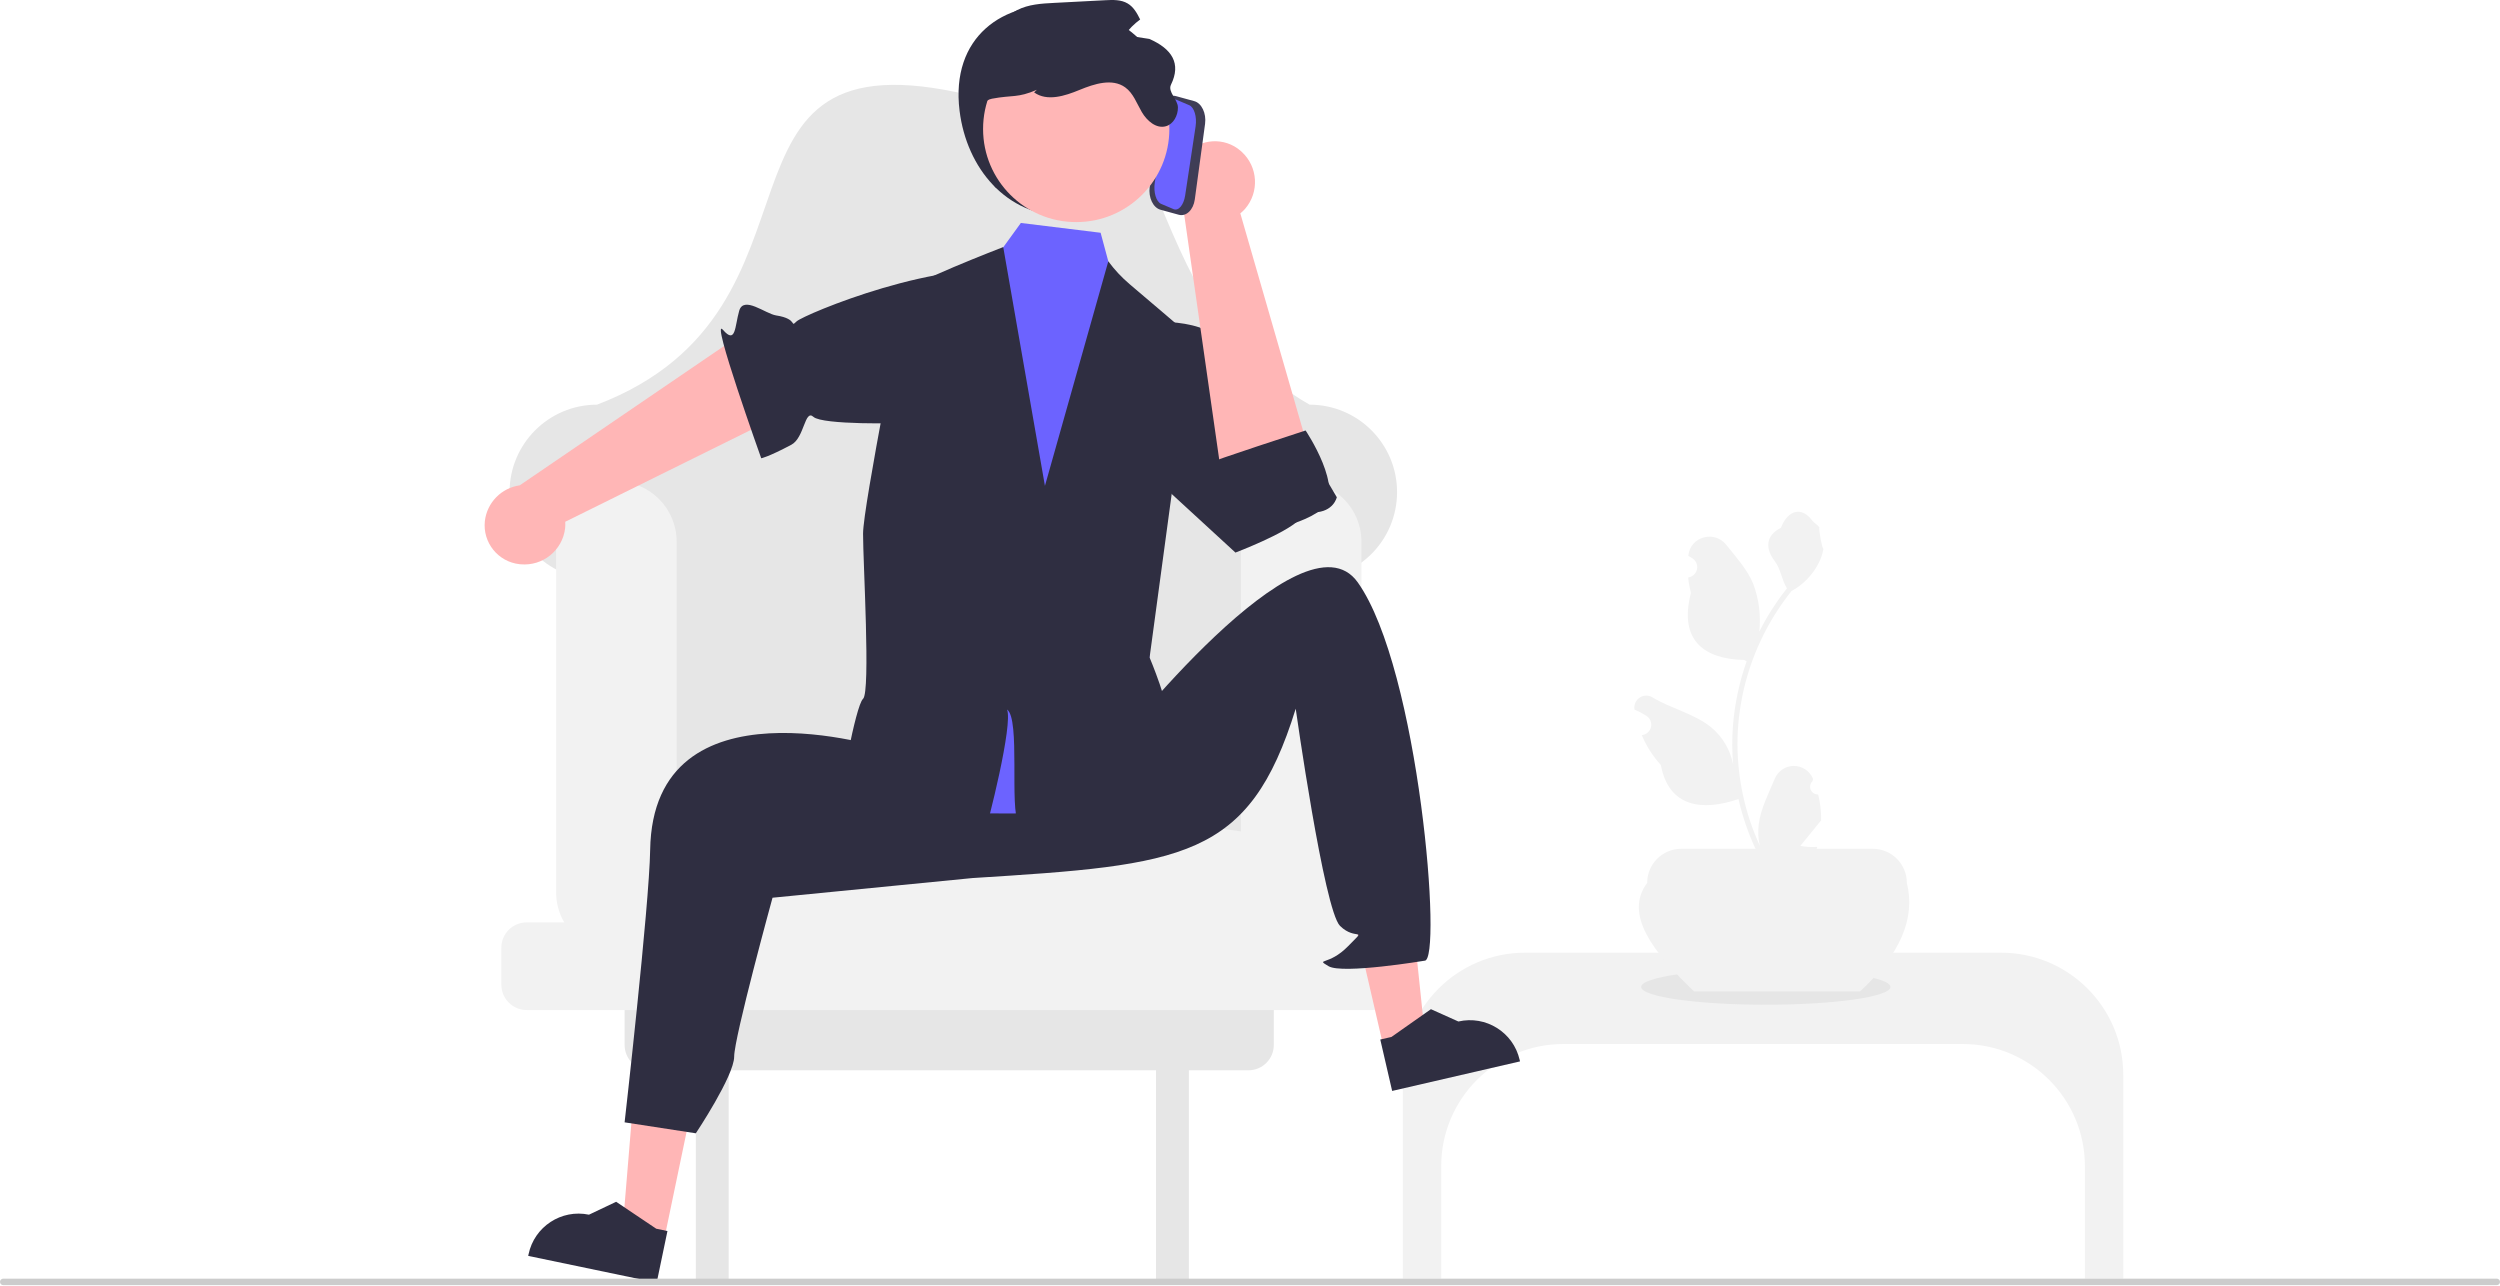
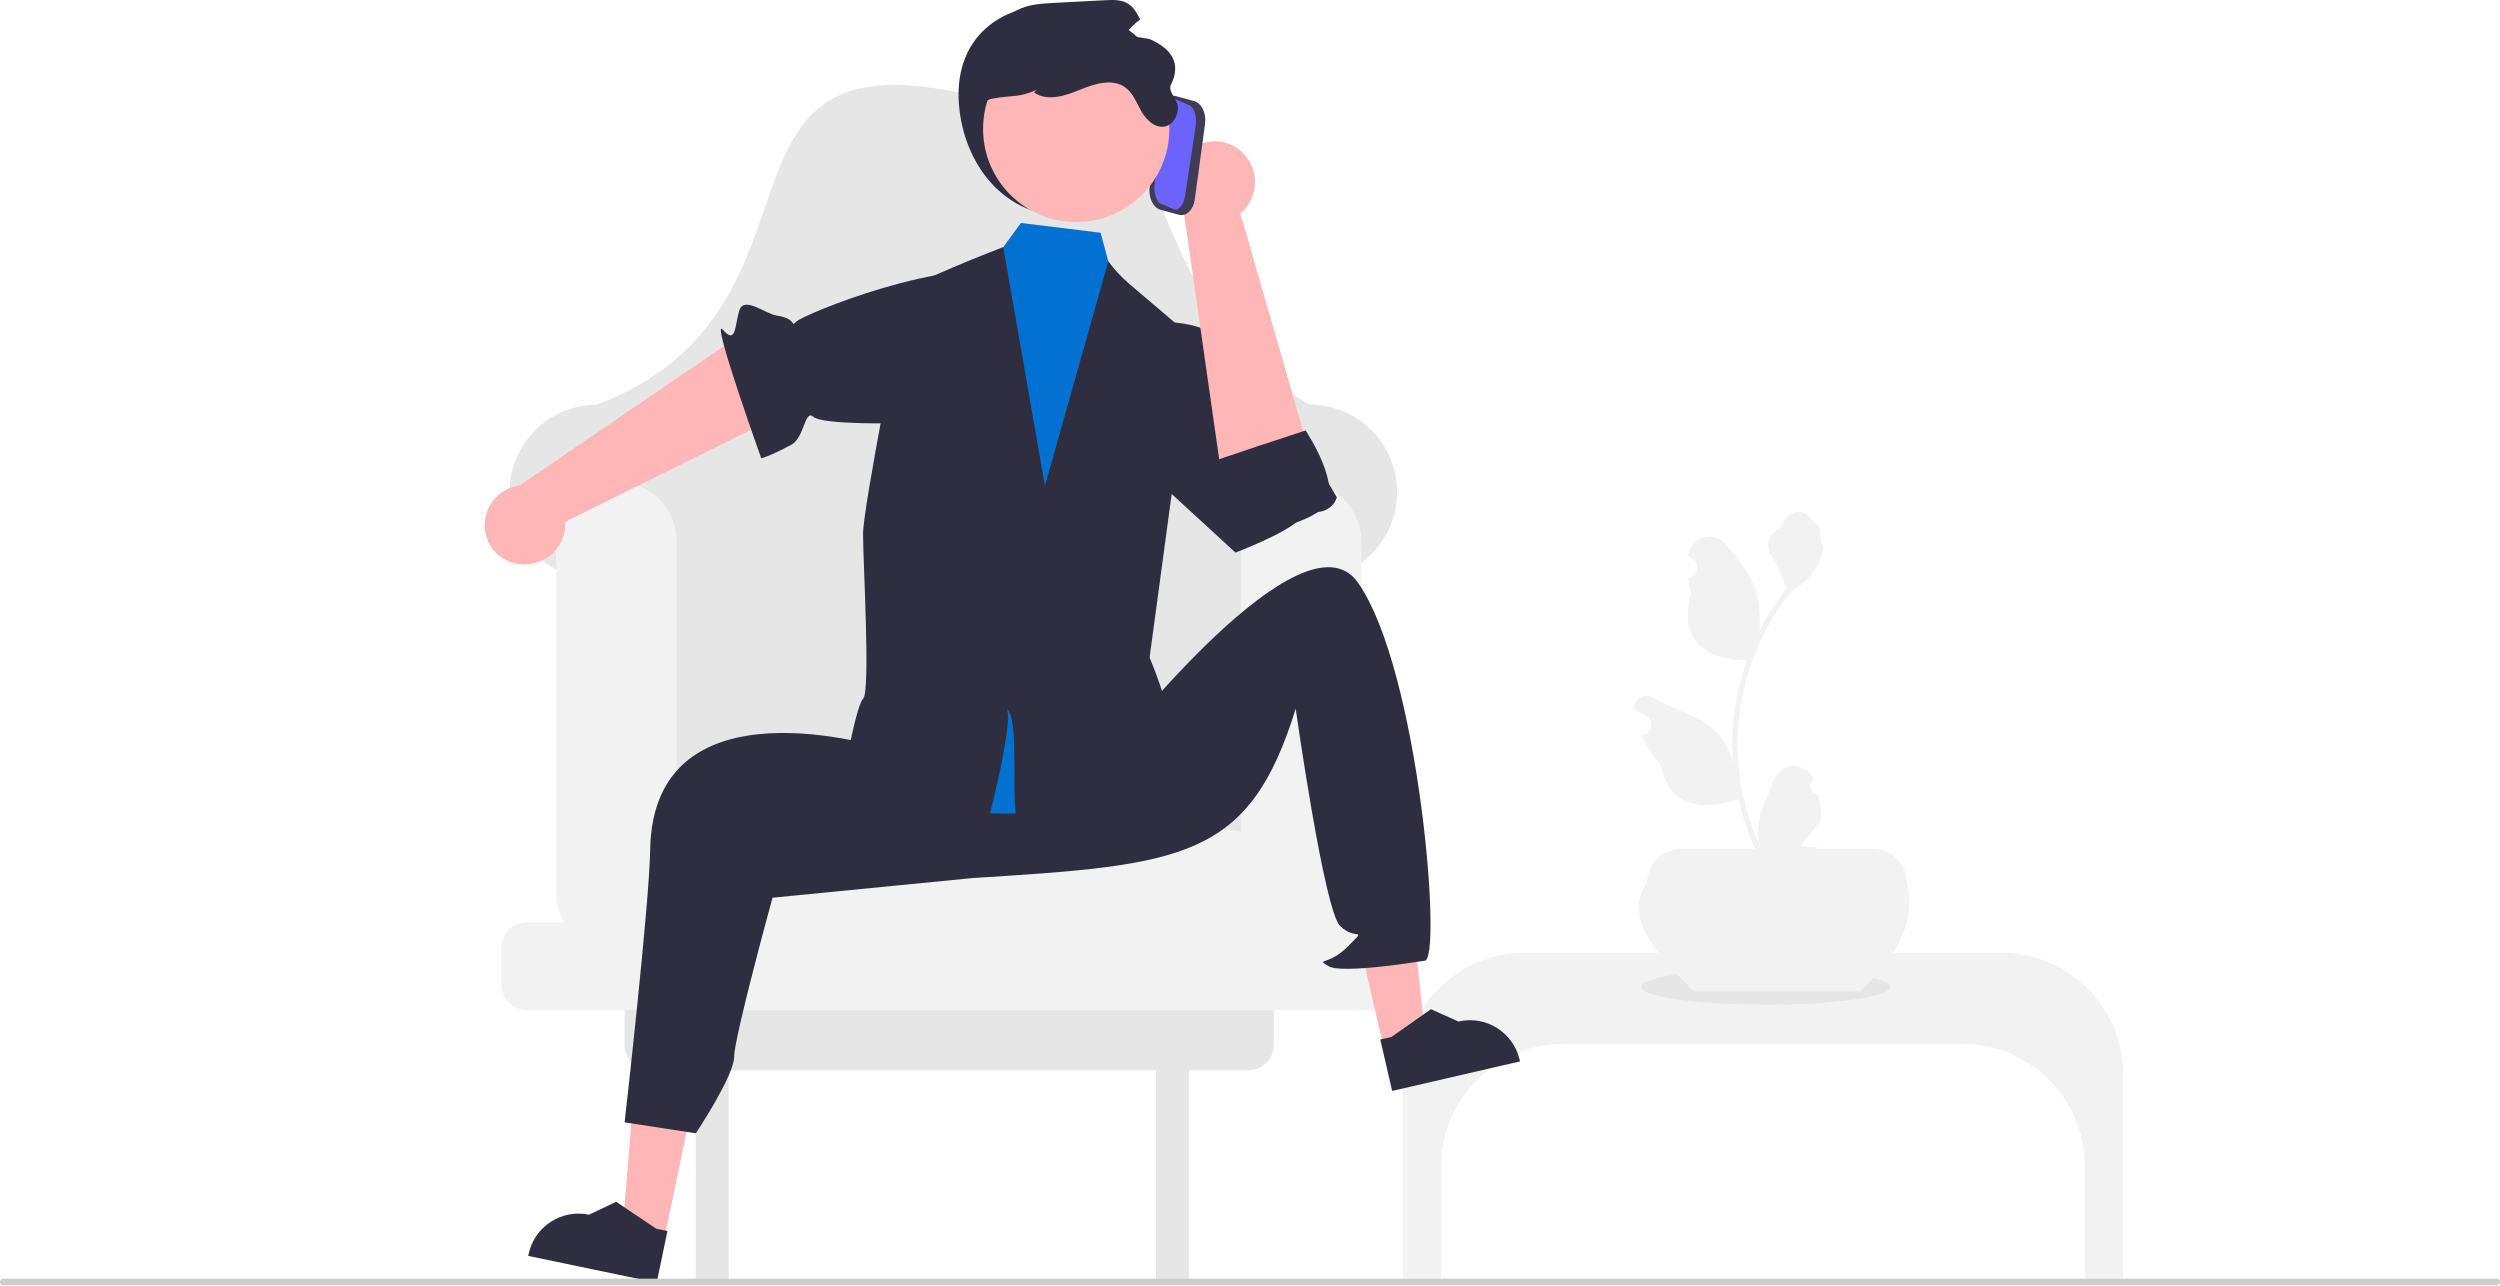
<svg xmlns="http://www.w3.org/2000/svg" data-name="Layer 1" width="912.67" height="469.17" viewBox="0 0 912.67 469.17">
  <path d="M807.073,505.272a2.807,2.807,0,0,1-2.035-4.866l.192-.765q-.038-.092-.076-.184a7.539,7.539,0,0,0-13.907.052c-2.275,5.478-5.17,10.966-5.883,16.758a22.304,22.304,0,0,0,.392,7.671,89.42,89.42,0,0,1-8.134-37.139,86.309,86.309,0,0,1,.535-9.628q.444-3.931,1.231-7.807a90.455,90.455,0,0,1,17.938-38.337,24.073,24.073,0,0,0,10.012-10.387,18.363,18.363,0,0,0,1.67-5.018c-.487.064-1.838-7.359-1.47-7.815-.679-1.031-1.895-1.543-2.637-2.549-3.689-5.002-8.773-4.129-11.426,2.669-5.669,2.861-5.724,7.606-2.245,12.169,2.213,2.903,2.517,6.832,4.459,9.94-.2.256-.408.503-.607.759a91.039,91.039,0,0,0-9.502,15.054,37.846,37.846,0,0,0-2.259-17.579c-2.163-5.217-6.216-9.611-9.786-14.122-4.288-5.418-13.08-3.053-13.836,3.814q-.011.1-.021.199.795.449,1.557.952a3.808,3.808,0,0,1-1.535,6.93l-.078.012a37.89,37.89,0,0,0,.999,5.665c-4.58,17.71,5.307,24.16,19.424,24.45.312.16.615.32.927.471a92.924,92.924,0,0,0-5.002,23.539,88.135,88.135,0,0,0,.064,14.231l-.024-.168a23.289,23.289,0,0,0-7.95-13.448c-6.118-5.026-14.762-6.877-21.363-10.916a4.371,4.371,0,0,0-6.694,4.252q.013.088.027.176a25.578,25.578,0,0,1,2.868,1.382q.795.449,1.557.952a3.808,3.808,0,0,1-1.535,6.93l-.078.012c-.056.008-.104.016-.16.024a37.923,37.923,0,0,0,6.975,10.923c2.863,15.46,15.162,16.927,28.318,12.425h.008a92.897,92.897,0,0,0,6.24,18.218h22.293c.08-.248.152-.503.224-.751a25.329,25.329,0,0,1-6.169-.367c1.654-2.03,3.308-4.075,4.962-6.105a1.386,1.386,0,0,0,.104-.12c.839-1.039,1.686-2.069,2.525-3.108l0-.001a37.102,37.102,0,0,0-1.087-9.451Z" transform="translate(-143.3248 -215.2421)" fill="#f2f2f2" />
  <path d="M873.837,563.039h-173.748a44.626,44.626,0,0,0-44.626,44.626v74.374h14V640.999a44.626,44.626,0,0,1,44.626-44.626H859.837a44.626,44.626,0,0,1,44.626,44.626v41.039h14v-74.374A44.626,44.626,0,0,0,873.837,563.039Z" transform="translate(-143.3248 -215.2421)" fill="#f2f2f2" />
  <ellipse cx="644.638" cy="360.297" rx="45.5" ry="6.5" fill="#e6e6e6" />
  <path d="M822.36,577.169H761.755c-14.961-14.338-25.658-28.156-17.094-39.626a12.432,12.432,0,0,1,12.432-12.432h69.928a12.432,12.432,0,0,1,12.432,12.432C842.714,550.612,836.889,563.823,822.36,577.169Z" transform="translate(-143.3248 -215.2421)" fill="#f2f2f2" />
  <path d="M621.42,362.973c-72.308-41.02-44.641-146.65-124.071-113-103.142-24.562-44.515,78.033-136.071,113a31.929,31.929,0,0,0-31.929,31.929v0a31.929,31.929,0,0,0,33.051,31.909l11.949-.42v100.583h234V426.39l11.949.42a31.929,31.929,0,0,0,33.051-31.909v-0A31.929,31.929,0,0,0,621.42,362.973Z" transform="translate(-143.3248 -215.2421)" fill="#e6e6e6" />
  <path d="M599.097,573.973H380.601a9.252,9.252,0,0,0-9.252,9.252v13.496a9.252,9.252,0,0,0,9.252,9.252h16.748v78h12v-78h156v78h12v-78h21.748a9.252,9.252,0,0,0,9.252-9.252v-13.496A9.252,9.252,0,0,0,599.097,573.973Z" transform="translate(-143.3248 -215.2421)" fill="#e6e6e6" />
  <path d="M644.097,551.973h-6.699a21.89,21.89,0,0,0,2.95-11V412.973a22,22,0,0,0-44,0V518.767c-164.694-23.133-57.365-22.899-206,.736V412.973a22,22,0,0,0-44,0V540.973a21.89,21.89,0,0,0,2.95,11H335.601a9.252,9.252,0,0,0-9.252,9.252v13.496a9.252,9.252,0,0,0,9.252,9.252h308.496a9.252,9.252,0,0,0,9.252-9.252v-13.496A9.252,9.252,0,0,0,644.097,551.973Z" transform="translate(-143.3248 -215.2421)" fill="#f2f2f2" />
  <path d="M333.397,421.248a14.981,14.981,0,0,0,16.237-13.152,14.373,14.373,0,0,0,.047-2.375l91.611-45.325-22.255-26.594-85.958,58.614a14.94,14.94,0,0,0-12.749,13.043,14.297,14.297,0,0,0,12.676,15.752Q333.201,421.232,333.397,421.248Z" transform="translate(-143.3248 -215.2421)" fill="#ffb6b6" />
  <path d="M534.703,338.994s8.897-17.652-18.882-24.058-79.065,15.164-81.674,17.627.78-.883-7.473-2.166c-3.963-.616-11.873-7.321-13.497-1.679s-1.175,12.417-5.929,6.933,13.977,46.893,13.977,46.893,2.418-.388,10.986-4.931c4.812-2.551,4.863-13.145,8.083-10.182s31.845,2.46,33.454,2.07,8.822-13.671,8.822-13.671Z" transform="translate(-143.3248 -215.2421)" fill="#2f2e41" />
  <polygon points="242.511 452.241 227.26 449.061 232.263 388.722 254.773 393.414 242.511 452.241" fill="#ffb6b6" />
  <path d="M383.057,683.505l-46.9-9.775.124-.593a18.648,18.648,0,0,1,22.059-14.451l.001 0,9.921-4.714,14.63,9.831,4.094.853Z" transform="translate(-143.3248 -215.2421)" fill="#2f2e41" />
  <polygon points="505.105 382.304 520.285 378.798 513.985 318.58 491.582 323.754 505.105 382.304" fill="#ffb6b6" />
  <path d="M651.552,613.505l46.679-10.781-.136-.59a18.648,18.648,0,0,0-22.364-13.973l-.001 0-10.02-4.5-14.415,10.143-4.075.941Z" transform="translate(-143.3248 -215.2421)" fill="#2f2e41" />
  <path d="M469.349,458.973l-2.618,29.616s-85.018-27.304-86.053,36.922c-.33,20.461-9.33,99.461-9.33,99.461l26,4s14-21,14-28,14-58,14-58l72.967-7.177c77.033-4.823,101.033-6.823,118.033-61.823,0,0,10.364,73.587,16.182,79.293s10.124.034,2.971,7.37-12.153,4.337-7.153,7.337,35-2,35-2c6.7.751-1.892-106.474-24.345-138.118-20.036-28.237-89.165,60.496-89.165,60.496Z" transform="translate(-143.3248 -215.2421)" fill="#2f2e41" />
  <path d="M559.433,332.991s25.987-2.95,31.522,9.504,19.485,38.387,19.485,38.387-7.154,3.047.152-4.87c3.274-3.548-2.768-1.384,1.384-2.768s5.535,0,5.535,0l13.838,23.524s-1.113,5.361-8.303,5.535,4.151-6.919-5.535,2.768c-5.002,5.002-23.162,11.901-23.162,11.901L547.927,374.311Z" transform="translate(-143.3248 -215.2421)" fill="#2f2e41" />
-   <path d="M477.484,320.354l26.265-6.806,12.26-16.91,29.117,3.579,6.198,23.065,20.729,12.032s-11.457,121.181-8.732,127.835-3.888,12.22-12.233,20.798,6.934-.993,8.871,8.345,16.053,19.221,0,19.123-104.352,4.359-101.585-6.711-5.842-14.1-1.669-21.041,6.982-3.062,5.577-13.304-.021-17.161-.021-22.696,4.637-55.834,4.637-55.834Z" transform="translate(-143.3248 -215.2421)" fill="#6c63ff" />
+   <path d="M477.484,320.354l26.265-6.806,12.26-16.91,29.117,3.579,6.198,23.065,20.729,12.032s-11.457,121.181-8.732,127.835-3.888,12.22-12.233,20.798,6.934-.993,8.871,8.345,16.053,19.221,0,19.123-104.352,4.359-101.585-6.711-5.842-14.1-1.669-21.041,6.982-3.062,5.577-13.304-.021-17.161-.021-22.696,4.637-55.834,4.637-55.834Z" transform="translate(-143.3248 -215.2421)" fill="#0371D1" />
  <path d="M571.846,511.624c5.009,8.939-23.206,11.569-53.774,10.365a20.273,20.273,0,0,0-2.892-6.338c-3.376-4.899.706-38.04-4.221-41.389,2.228,5.397-6.781,41.265-8.663,46.786-27.648-2.214-52.847-7.237-52.543-13.215.083-1.744,5.853-34.955,8.649-37.473,2.781-2.519-.028-50.066,0-60.264.014-10.212,15.194-85.283,15.194-88.051s35.979-16.606,35.979-16.606l15.222,87.179,23.137-81.976a48.923,48.923,0,0,0,7.791,8.344c4.636,3.861,23.04,19.664,23.04,19.664L563.003,455.276s7.459,17.602,7.071,24.59a49.014,49.014,0,0,1-3.224,16.204C564.608,502.643,564.844,499.114,571.846,511.624Z" transform="translate(-143.3248 -215.2421)" fill="#2f2e41" />
  <path d="M596.603,270.641a14.981,14.981,0,0,1,1.246,20.858,14.372,14.372,0,0,1-1.722,1.637l28.346,98.201-34.645,1.513L575.105,289.857a14.94,14.94,0,0,1,1.027-18.21,14.297,14.297,0,0,1,20.179-1.27Q596.459,270.507,596.603,270.641Z" transform="translate(-143.3248 -215.2421)" fill="#ffb6b6" />
  <path d="M584.373,384.471c1.106-.881,35.584-12.075,35.584-12.075s14.643,21.785,5.794,28.835-28.178,8.887-28.178,8.887-8.122-4.57-7.931-9.955S584.373,384.471,584.373,384.471Z" transform="translate(-143.3248 -215.2421)" fill="#2f2e41" />
  <path d="M563.039,283.531l3.748-27.6c.52-3.827,3.134-6.34,5.828-5.602L579.315,252.165c2.694.738,4.463,4.453,3.943,8.28l-3.748,27.6c-.52,3.827-3.134,6.34-5.828,5.602l-6.7-1.836C564.288,291.073,562.519,287.358,563.039,283.531Z" transform="translate(-143.3248 -215.2421)" fill="#3f3d56" />
  <path d="M564.896,281.928l3.82-25.247c.53-3.501,2.436-5.723,4.249-4.953l4.509,1.914c1.813.77,2.857,4.244,2.328,7.745l-3.82,25.247c-.53,3.501-2.436,5.723-4.249,4.953l-4.509-1.915C565.411,288.903,564.367,285.429,564.896,281.928Z" transform="translate(-143.3248 -215.2421)" fill="#6c63ff" />
  <path d="M493.634,255.704c2.605,21.017,17.168,38.346,38.346,38.346a38.346,38.346,0,0,0,38.346-38.346c0-21.178-17.259-36.388-38.346-38.346C509.605,215.281,490.289,228.721,493.634,255.704Z" transform="translate(-143.3248 -215.2421)" fill="#2f2e41" />
  <circle cx="392.894" cy="47.081" r="34.003" fill="#ffb6b6" />
  <path d="M501.008,266.028c1.077,7.389,7.374,17.698,5.899,17.698s-11.961-30.46-1.475-32.446c7.606-1.441,9.306-.177,16.415-3.259l-1.003.944c4.705,3.422,11.253,1.313,16.621-.914,5.383-2.212,11.917-4.321,16.636-.914,2.964,2.139,4.218,5.855,6.062,9.011,1.844,3.171,5.25,6.165,8.761,5.191,2.817-.782,4.439-3.938,4.425-6.858s-3.817-5.698-2.537-8.318c3.795-7.764.382-13.056-7.89-16.71q-4.513-.686-9.026-1.401a25.601,25.601,0,0,1,5.663-5.693c-1.121-2.286-2.404-4.587-4.572-5.855-2.404-1.431-5.383-1.327-8.171-1.18q-9.336.487-18.657.973c-4.601.236-9.365.516-13.48,2.625-5.132,2.64-8.495,7.787-10.943,13.023C498.25,243.713,499.12,253.182,501.008,266.028Z" transform="translate(-143.3248 -215.2421)" fill="#2f2e41" />
  <path d="M143.325,683.222a1.186,1.186,0,0,0,1.19,1.19h910.29a1.19,1.19,0,1,0,0-2.38h-910.29A1.187,1.187,0,0,0,143.325,683.222Z" transform="translate(-143.3248 -215.2421)" fill="#ccc" />
</svg>
